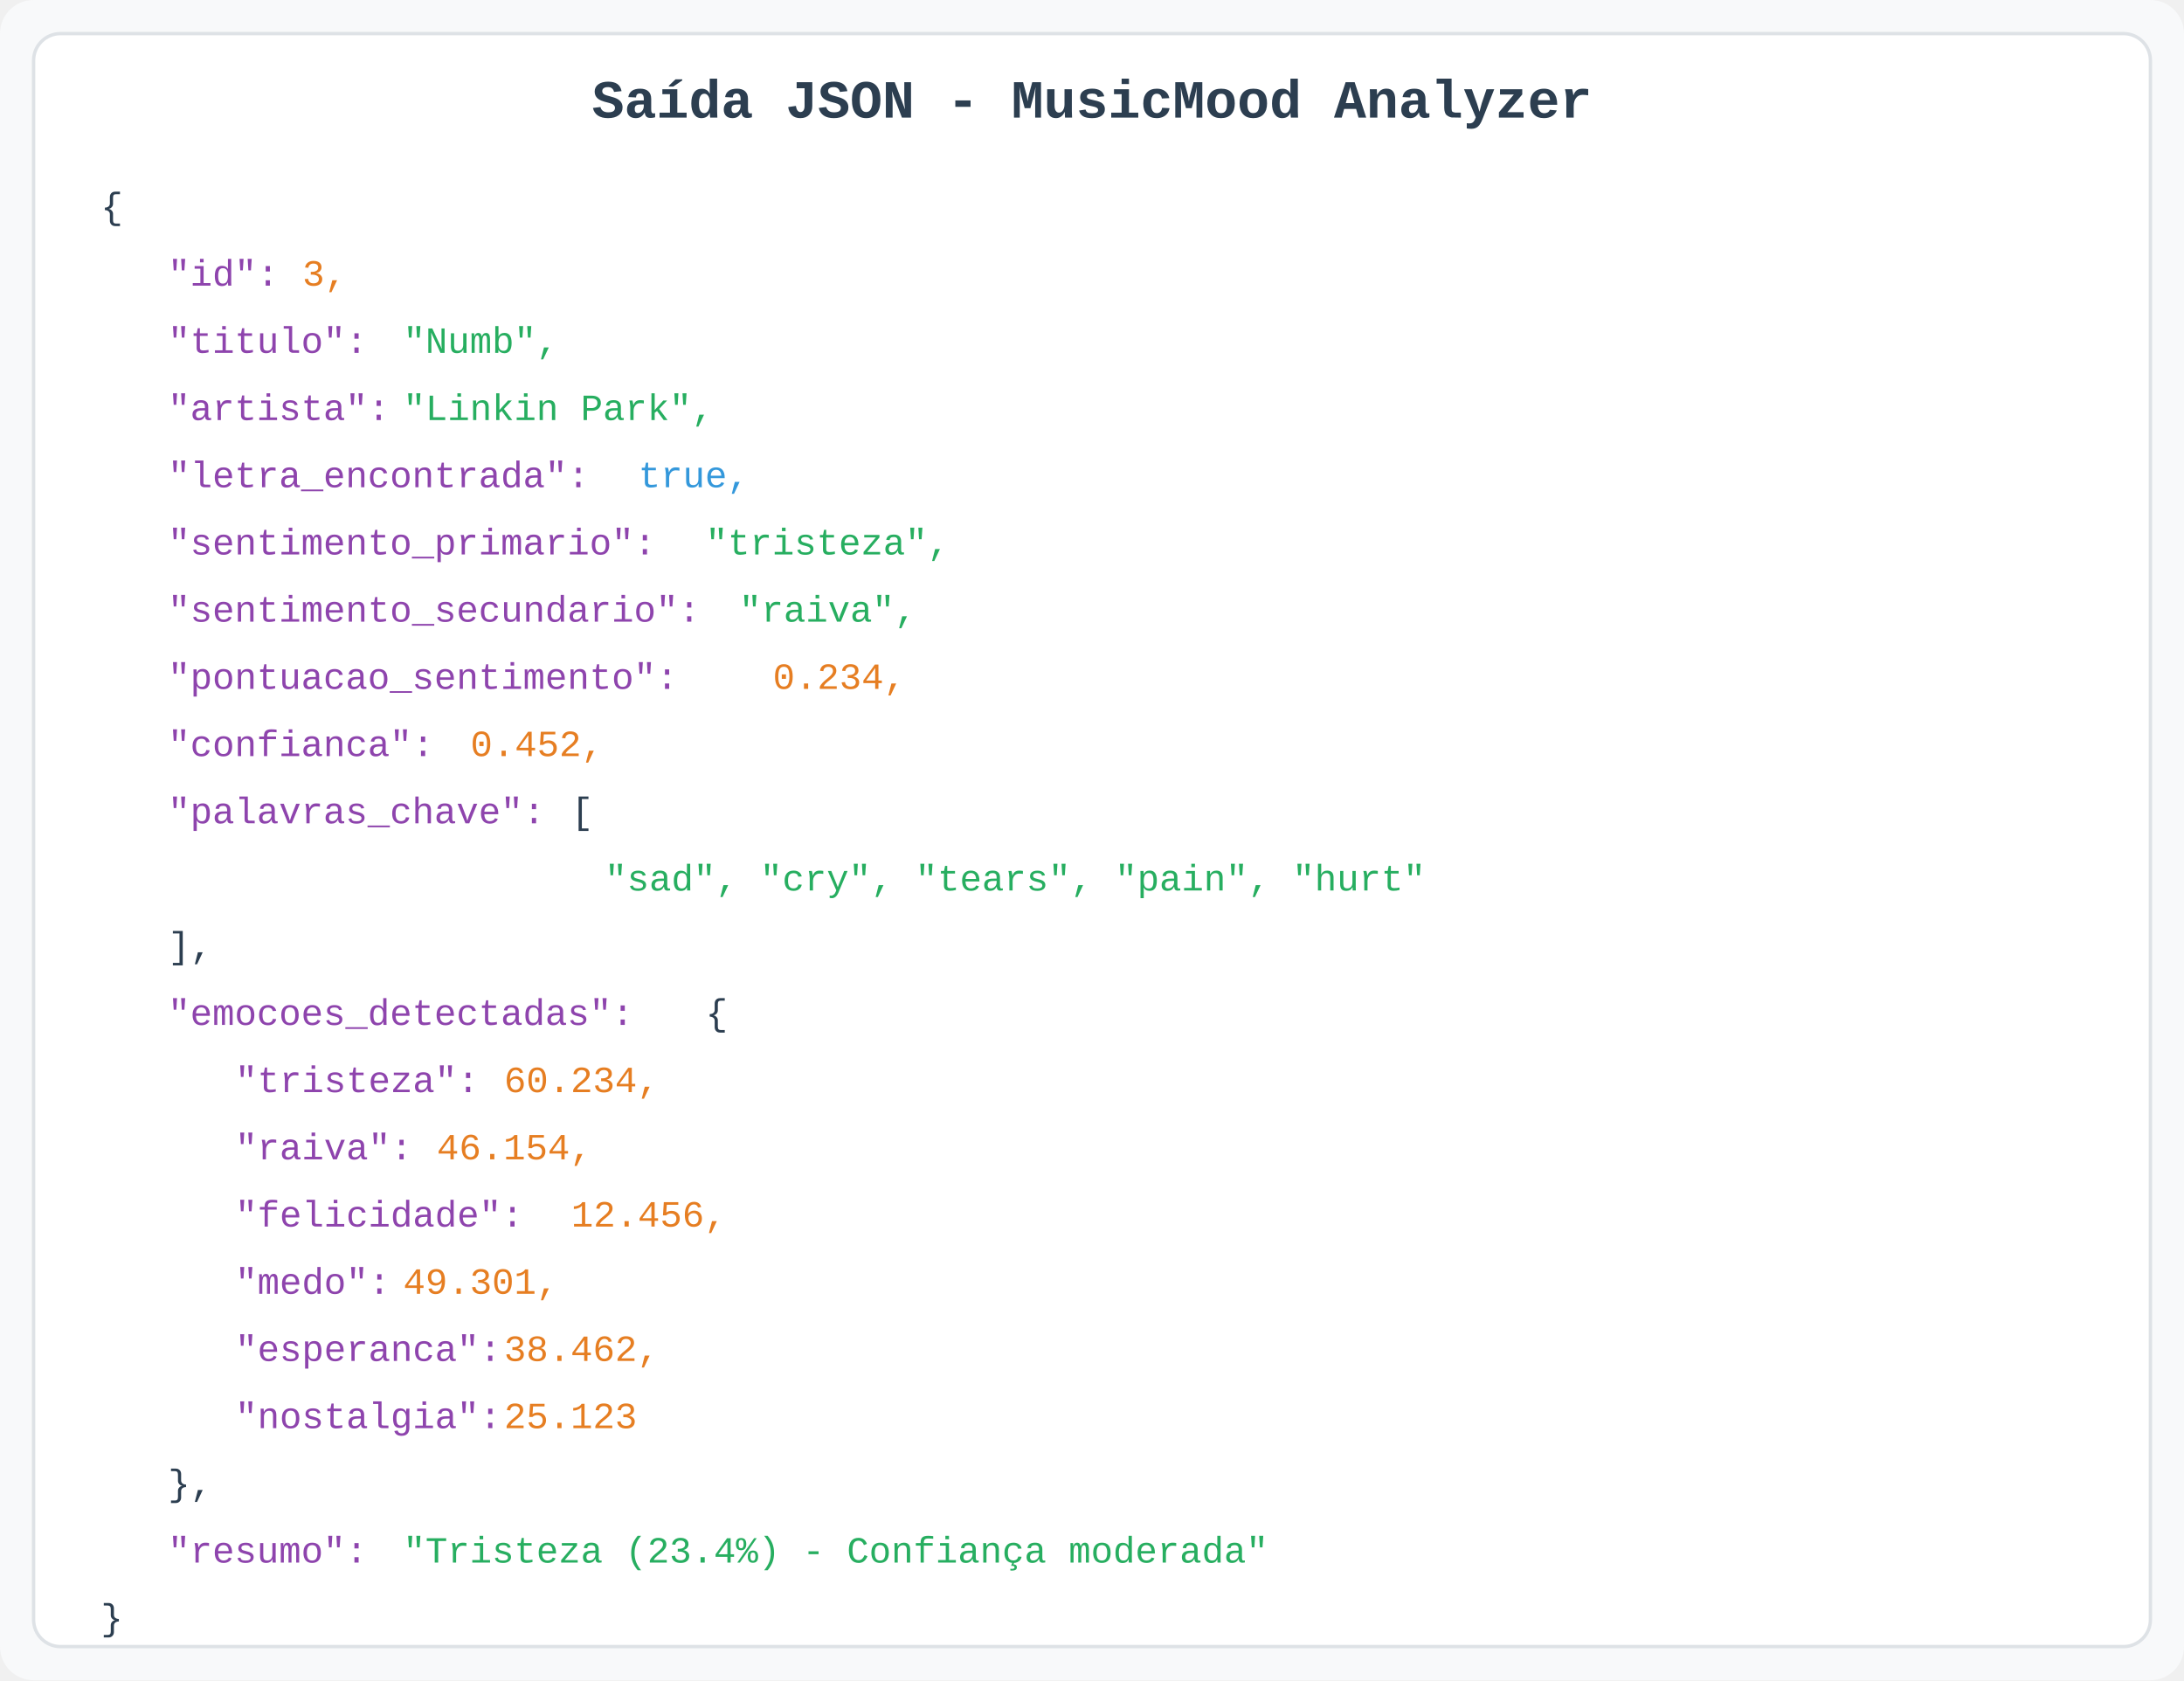
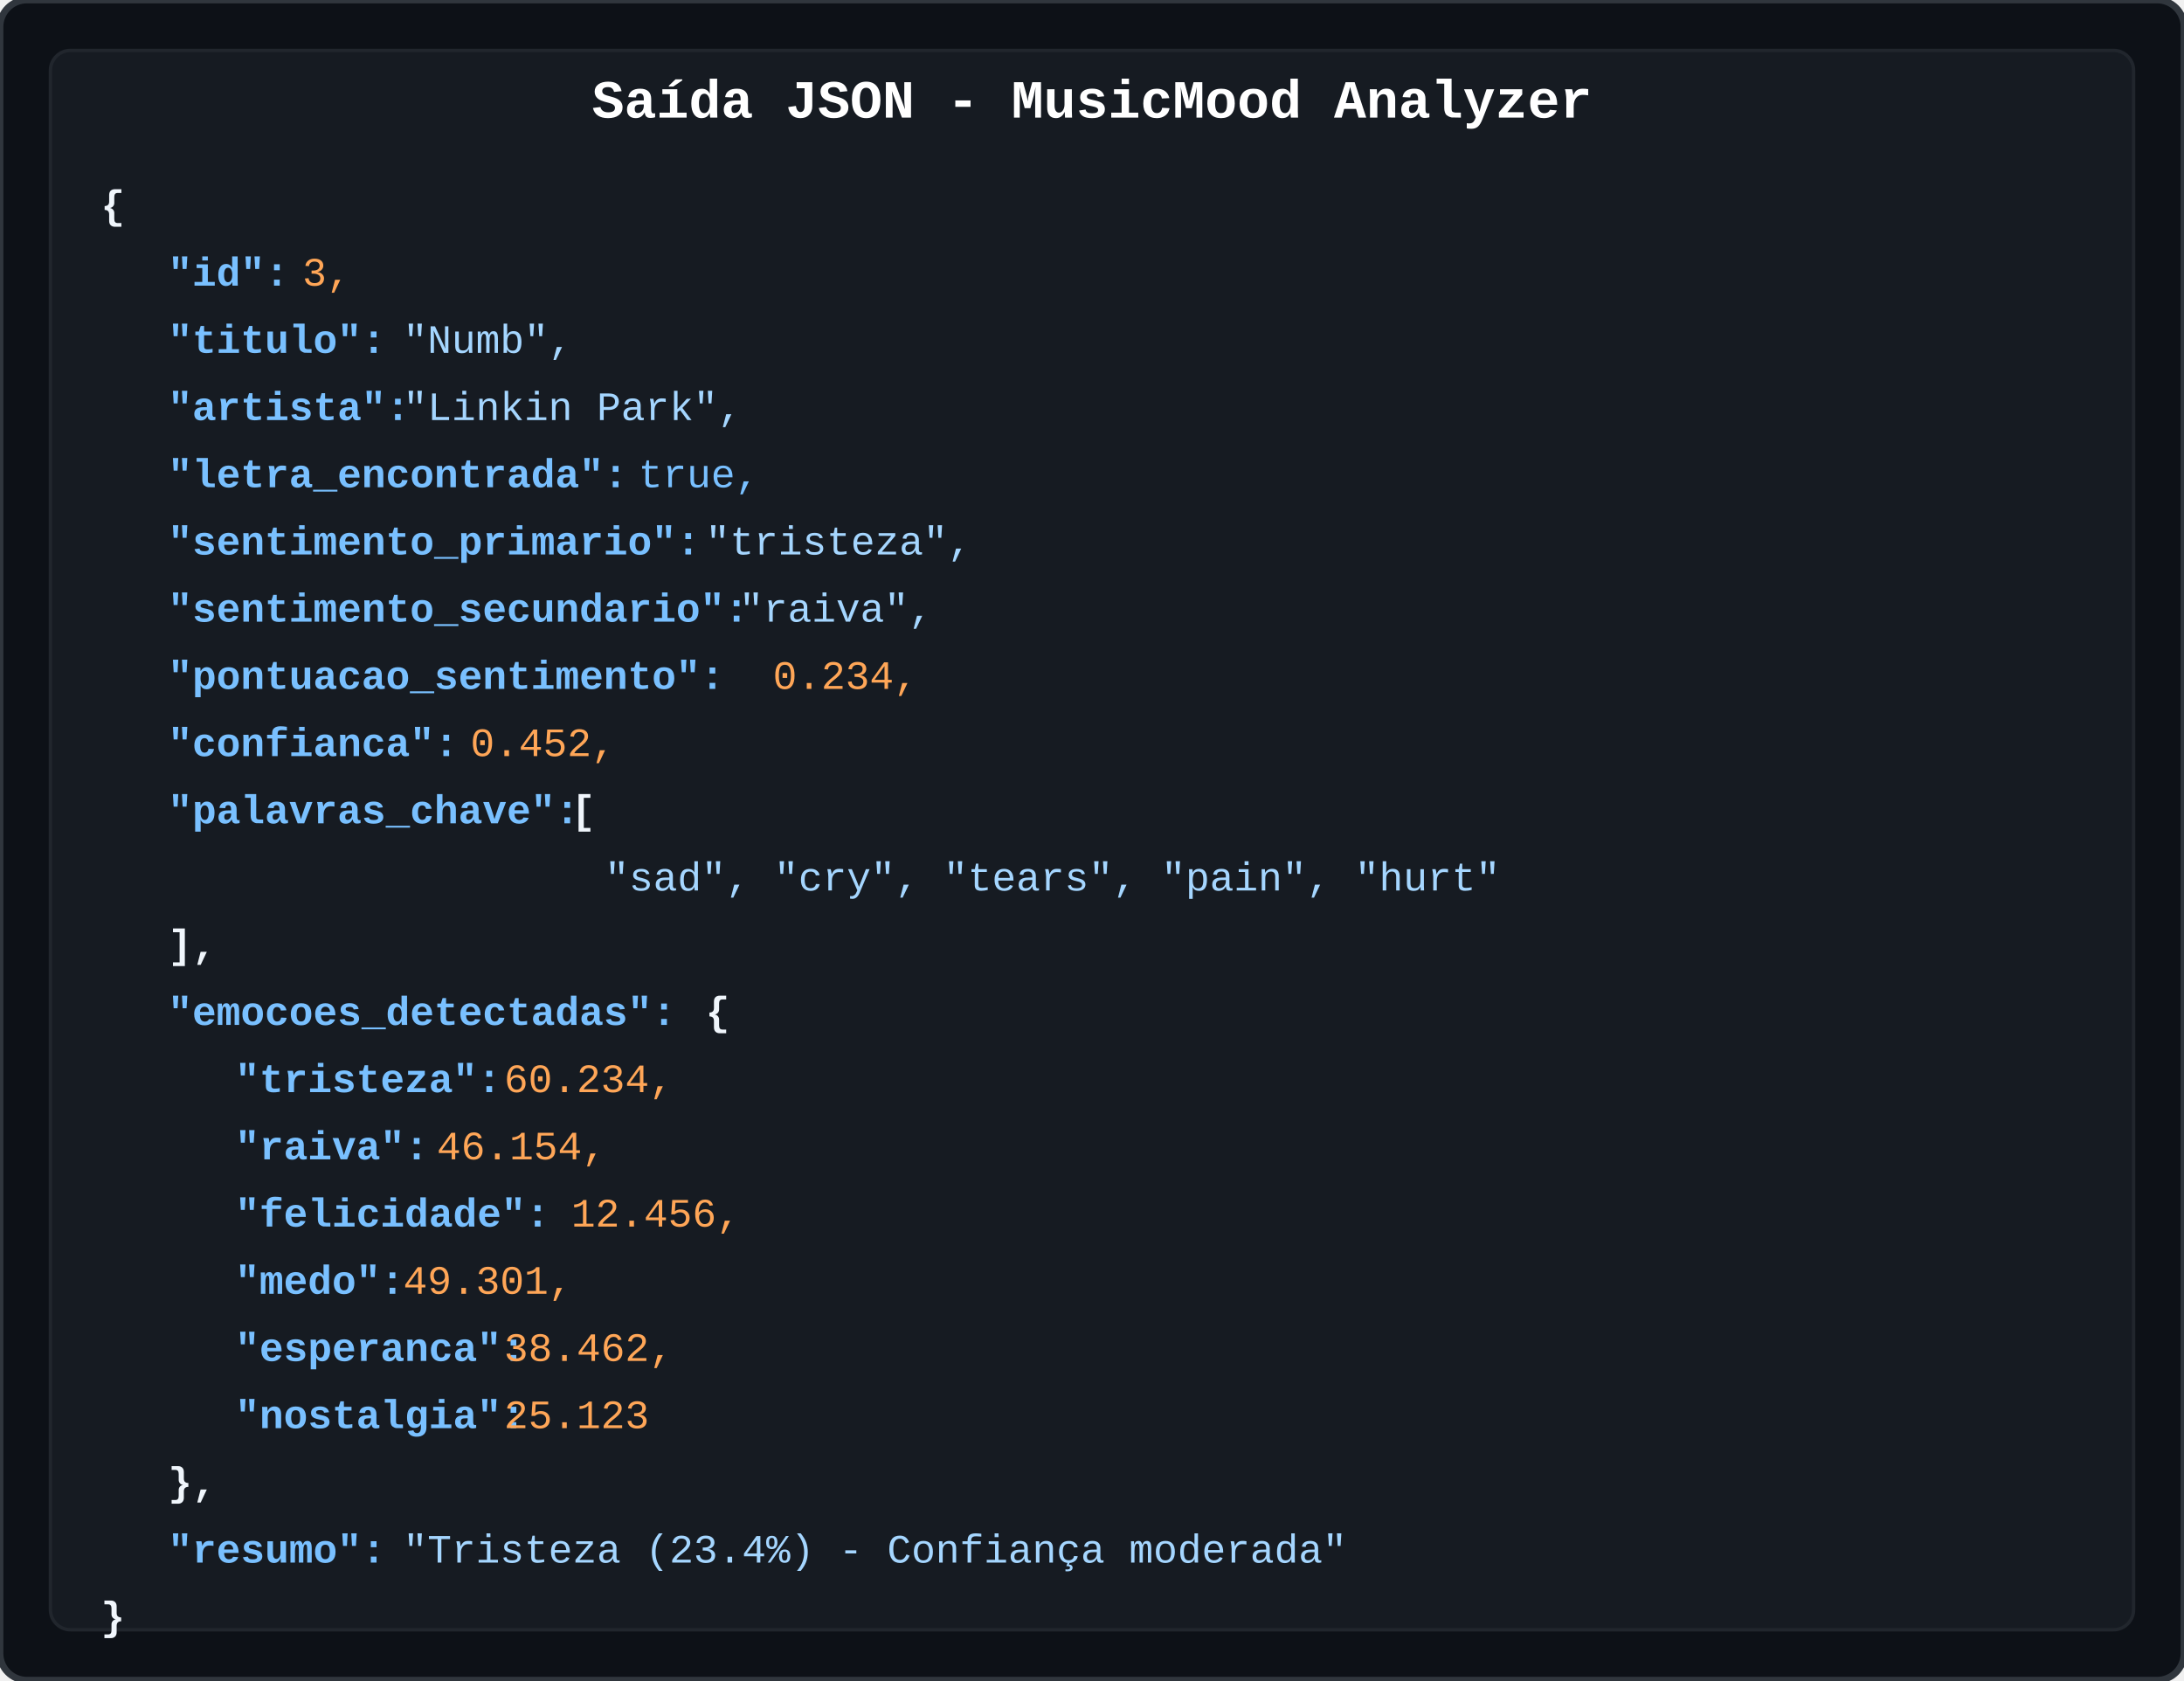
<svg xmlns="http://www.w3.org/2000/svg" width="650" height="500">
  <defs>
    <style>
-       .title { font-family: 'Courier New', monospace; font-size: 16px; font-weight: bold; fill: #2c3e50; }
-       .json-key { font-family: 'Courier New', monospace; font-size: 11px; fill: #8e44ad; }
-       .json-string { font-family: 'Courier New', monospace; font-size: 11px; fill: #27ae60; }
-       .json-number { font-family: 'Courier New', monospace; font-size: 11px; fill: #e67e22; }
-       .json-bool { font-family: 'Courier New', monospace; font-size: 11px; fill: #3498db; }
-       .json-bracket { font-family: 'Courier New', monospace; font-size: 11px; fill: #2c3e50; }
-       .border { fill: none; stroke: #bdc3c7; stroke-width: 2; }
+       .title { font-family: 'Courier New', monospace; font-size: 16px; font-weight: bold; fill: #ffffff; }
+       .json-key { font-family: 'Courier New', monospace; font-size: 12px; fill: #79c0ff; font-weight: 600; }
+       .json-string { font-family: 'Courier New', monospace; font-size: 12px; fill: #a5d6ff; }
+       .json-number { font-family: 'Courier New', monospace; font-size: 12px; fill: #ffa657; }
+       .json-bool { font-family: 'Courier New', monospace; font-size: 12px; fill: #79c0ff; }
+       .json-bracket { font-family: 'Courier New', monospace; font-size: 12px; fill: #f0f6fc; font-weight: bold; }
    </style>
  </defs>
-   <rect width="650" height="500" fill="#f8f9fa" rx="10" />
-   <rect x="10" y="10" width="630" height="480" fill="#ffffff" stroke="#dee2e6" stroke-width="1" rx="8" />
+   <rect width="650" height="500" fill="#0d1117" stroke="#30363d" stroke-width="2" rx="8" />
+   <rect x="15" y="15" width="620" height="470" fill="#161b22" stroke="#21262d" stroke-width="1" rx="6" />
  <text x="325" y="35" text-anchor="middle" class="title">Saída JSON - MusicMood Analyzer</text>
  <text x="30" y="65" class="json-bracket">{</text>
  <text x="50" y="85" class="json-key">"id":</text>
  <text x="90" y="85" class="json-number">3,</text>
  <text x="50" y="105" class="json-key">"titulo":</text>
  <text x="120" y="105" class="json-string">"Numb",</text>
  <text x="50" y="125" class="json-key">"artista":</text>
  <text x="120" y="125" class="json-string">"Linkin Park",</text>
  <text x="50" y="145" class="json-key">"letra_encontrada":</text>
  <text x="190" y="145" class="json-bool">true,</text>
  <text x="50" y="165" class="json-key">"sentimento_primario":</text>
  <text x="210" y="165" class="json-string">"tristeza",</text>
  <text x="50" y="185" class="json-key">"sentimento_secundario":</text>
  <text x="220" y="185" class="json-string">"raiva",</text>
  <text x="50" y="205" class="json-key">"pontuacao_sentimento":</text>
  <text x="230" y="205" class="json-number">0.234,</text>
  <text x="50" y="225" class="json-key">"confianca":</text>
  <text x="140" y="225" class="json-number">0.452,</text>
  <text x="50" y="245" class="json-key">"palavras_chave":</text>
  <text x="170" y="245" class="json-bracket">[</text>
  <text x="180" y="265" class="json-string">"sad", "cry", "tears", "pain", "hurt"</text>
  <text x="50" y="285" class="json-bracket">],</text>
  <text x="50" y="305" class="json-key">"emocoes_detectadas":</text>
  <text x="210" y="305" class="json-bracket">{</text>
  <text x="70" y="325" class="json-key">"tristeza":</text>
  <text x="150" y="325" class="json-number">60.234,</text>
  <text x="70" y="345" class="json-key">"raiva":</text>
  <text x="130" y="345" class="json-number">46.154,</text>
  <text x="70" y="365" class="json-key">"felicidade":</text>
  <text x="170" y="365" class="json-number">12.456,</text>
  <text x="70" y="385" class="json-key">"medo":</text>
  <text x="120" y="385" class="json-number">49.301,</text>
  <text x="70" y="405" class="json-key">"esperanca":</text>
  <text x="150" y="405" class="json-number">38.462,</text>
  <text x="70" y="425" class="json-key">"nostalgia":</text>
  <text x="150" y="425" class="json-number">25.123</text>
  <text x="50" y="445" class="json-bracket">},</text>
  <text x="50" y="465" class="json-key">"resumo":</text>
  <text x="120" y="465" class="json-string">"Tristeza (23.4%) - Confiança moderada"</text>
  <text x="30" y="485" class="json-bracket">}</text>
</svg>
